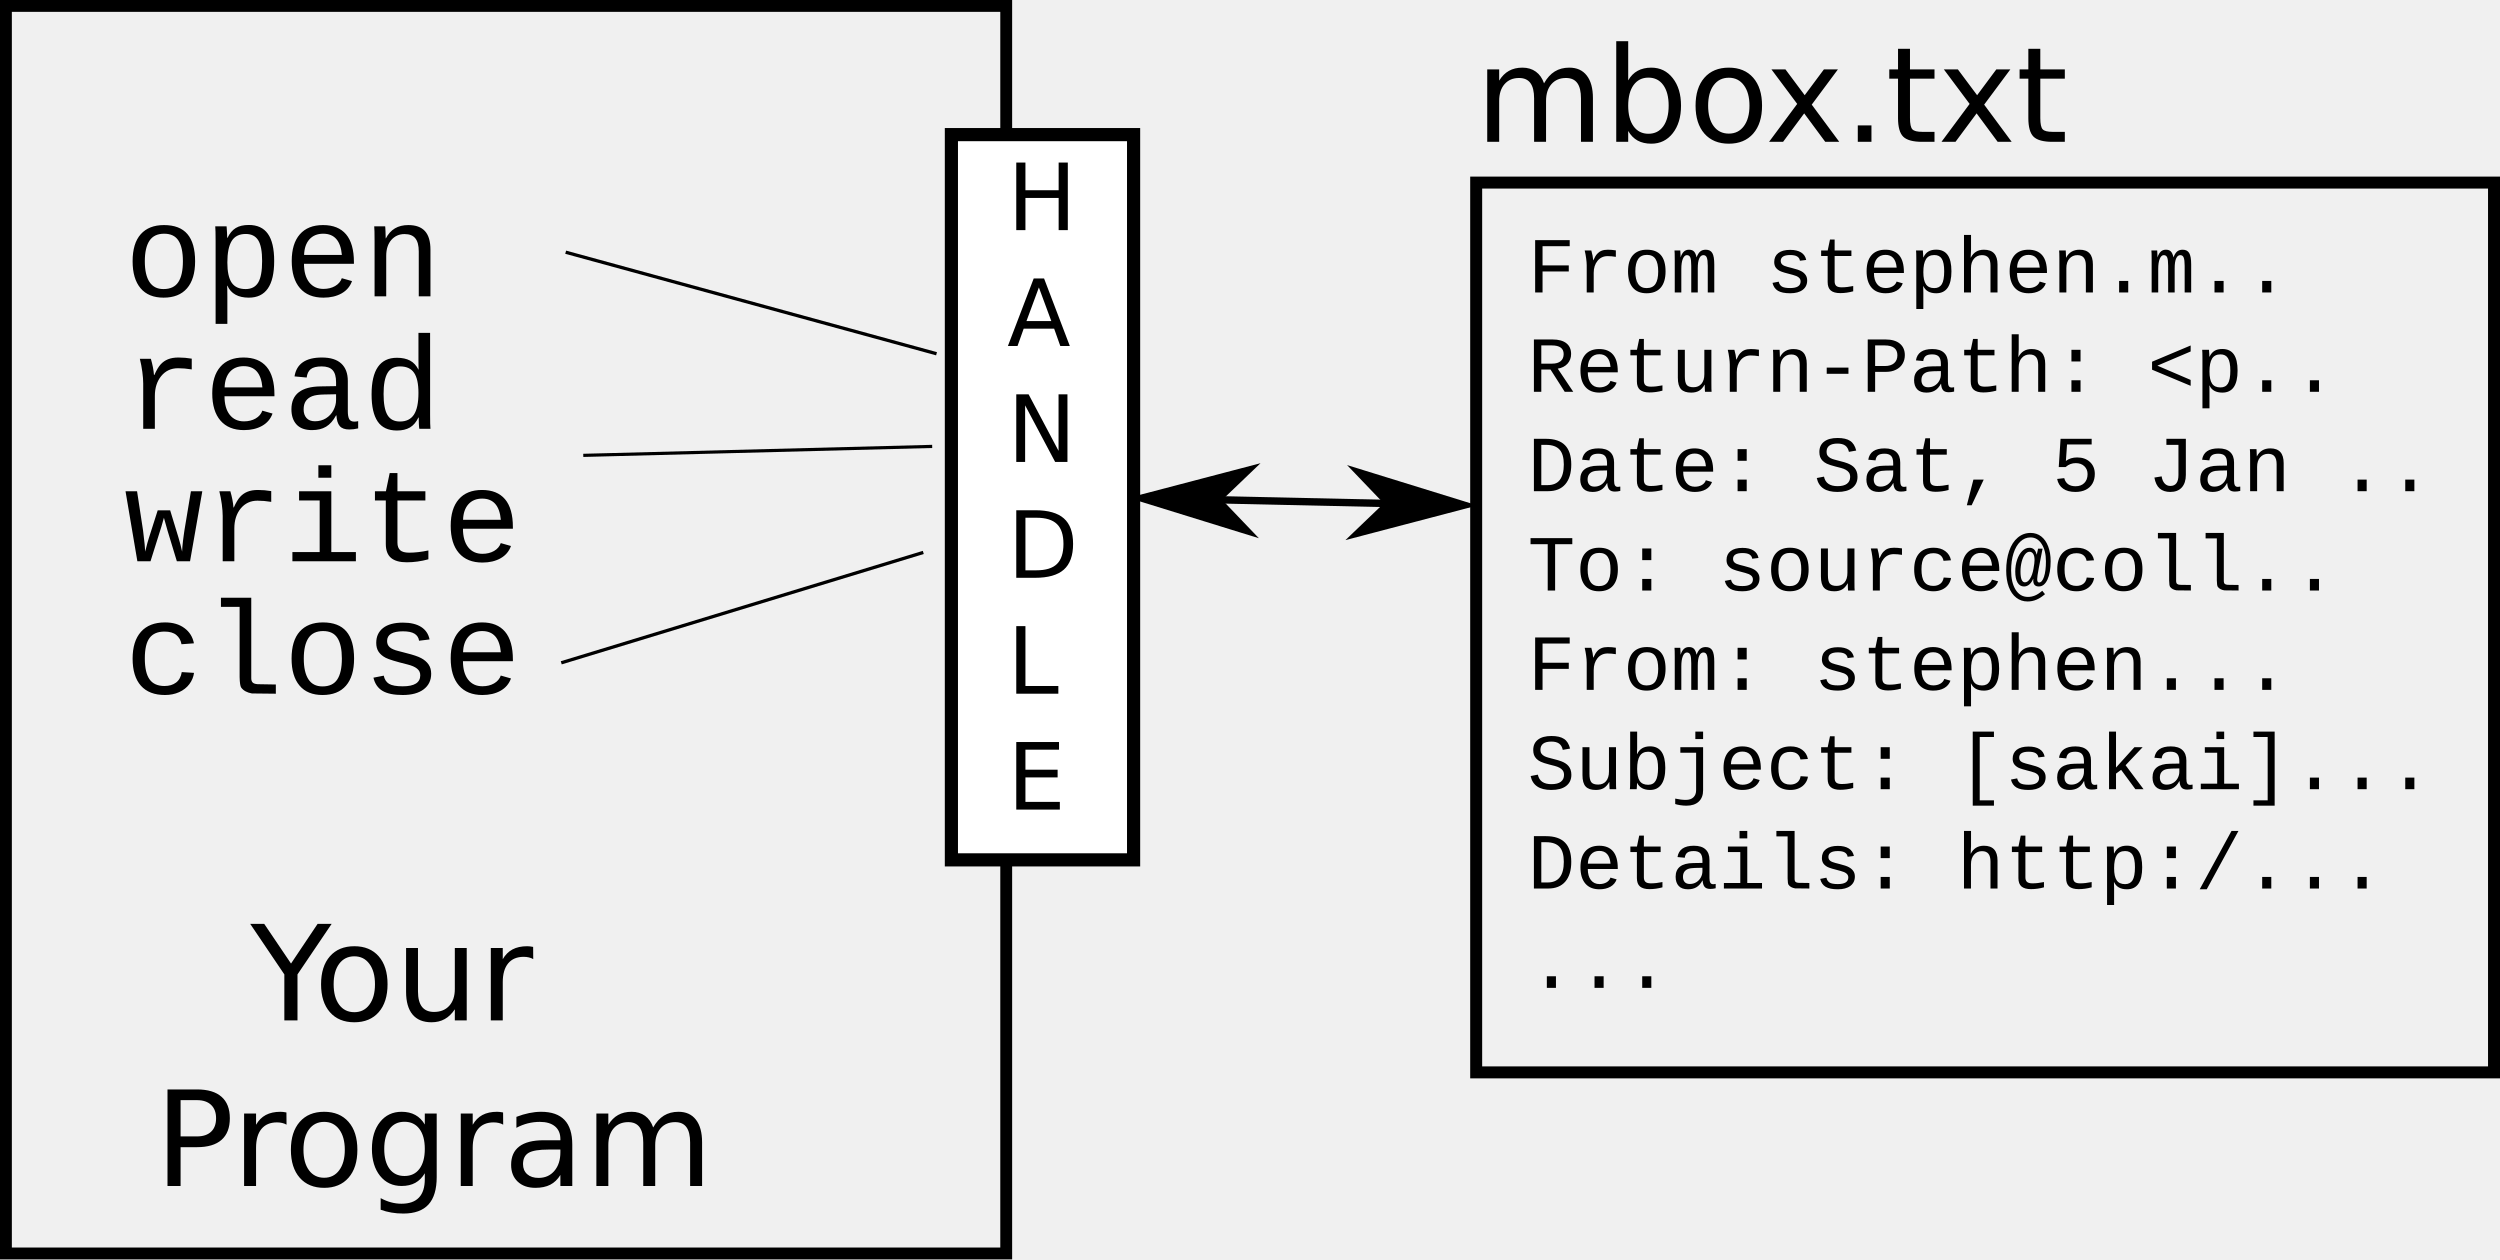
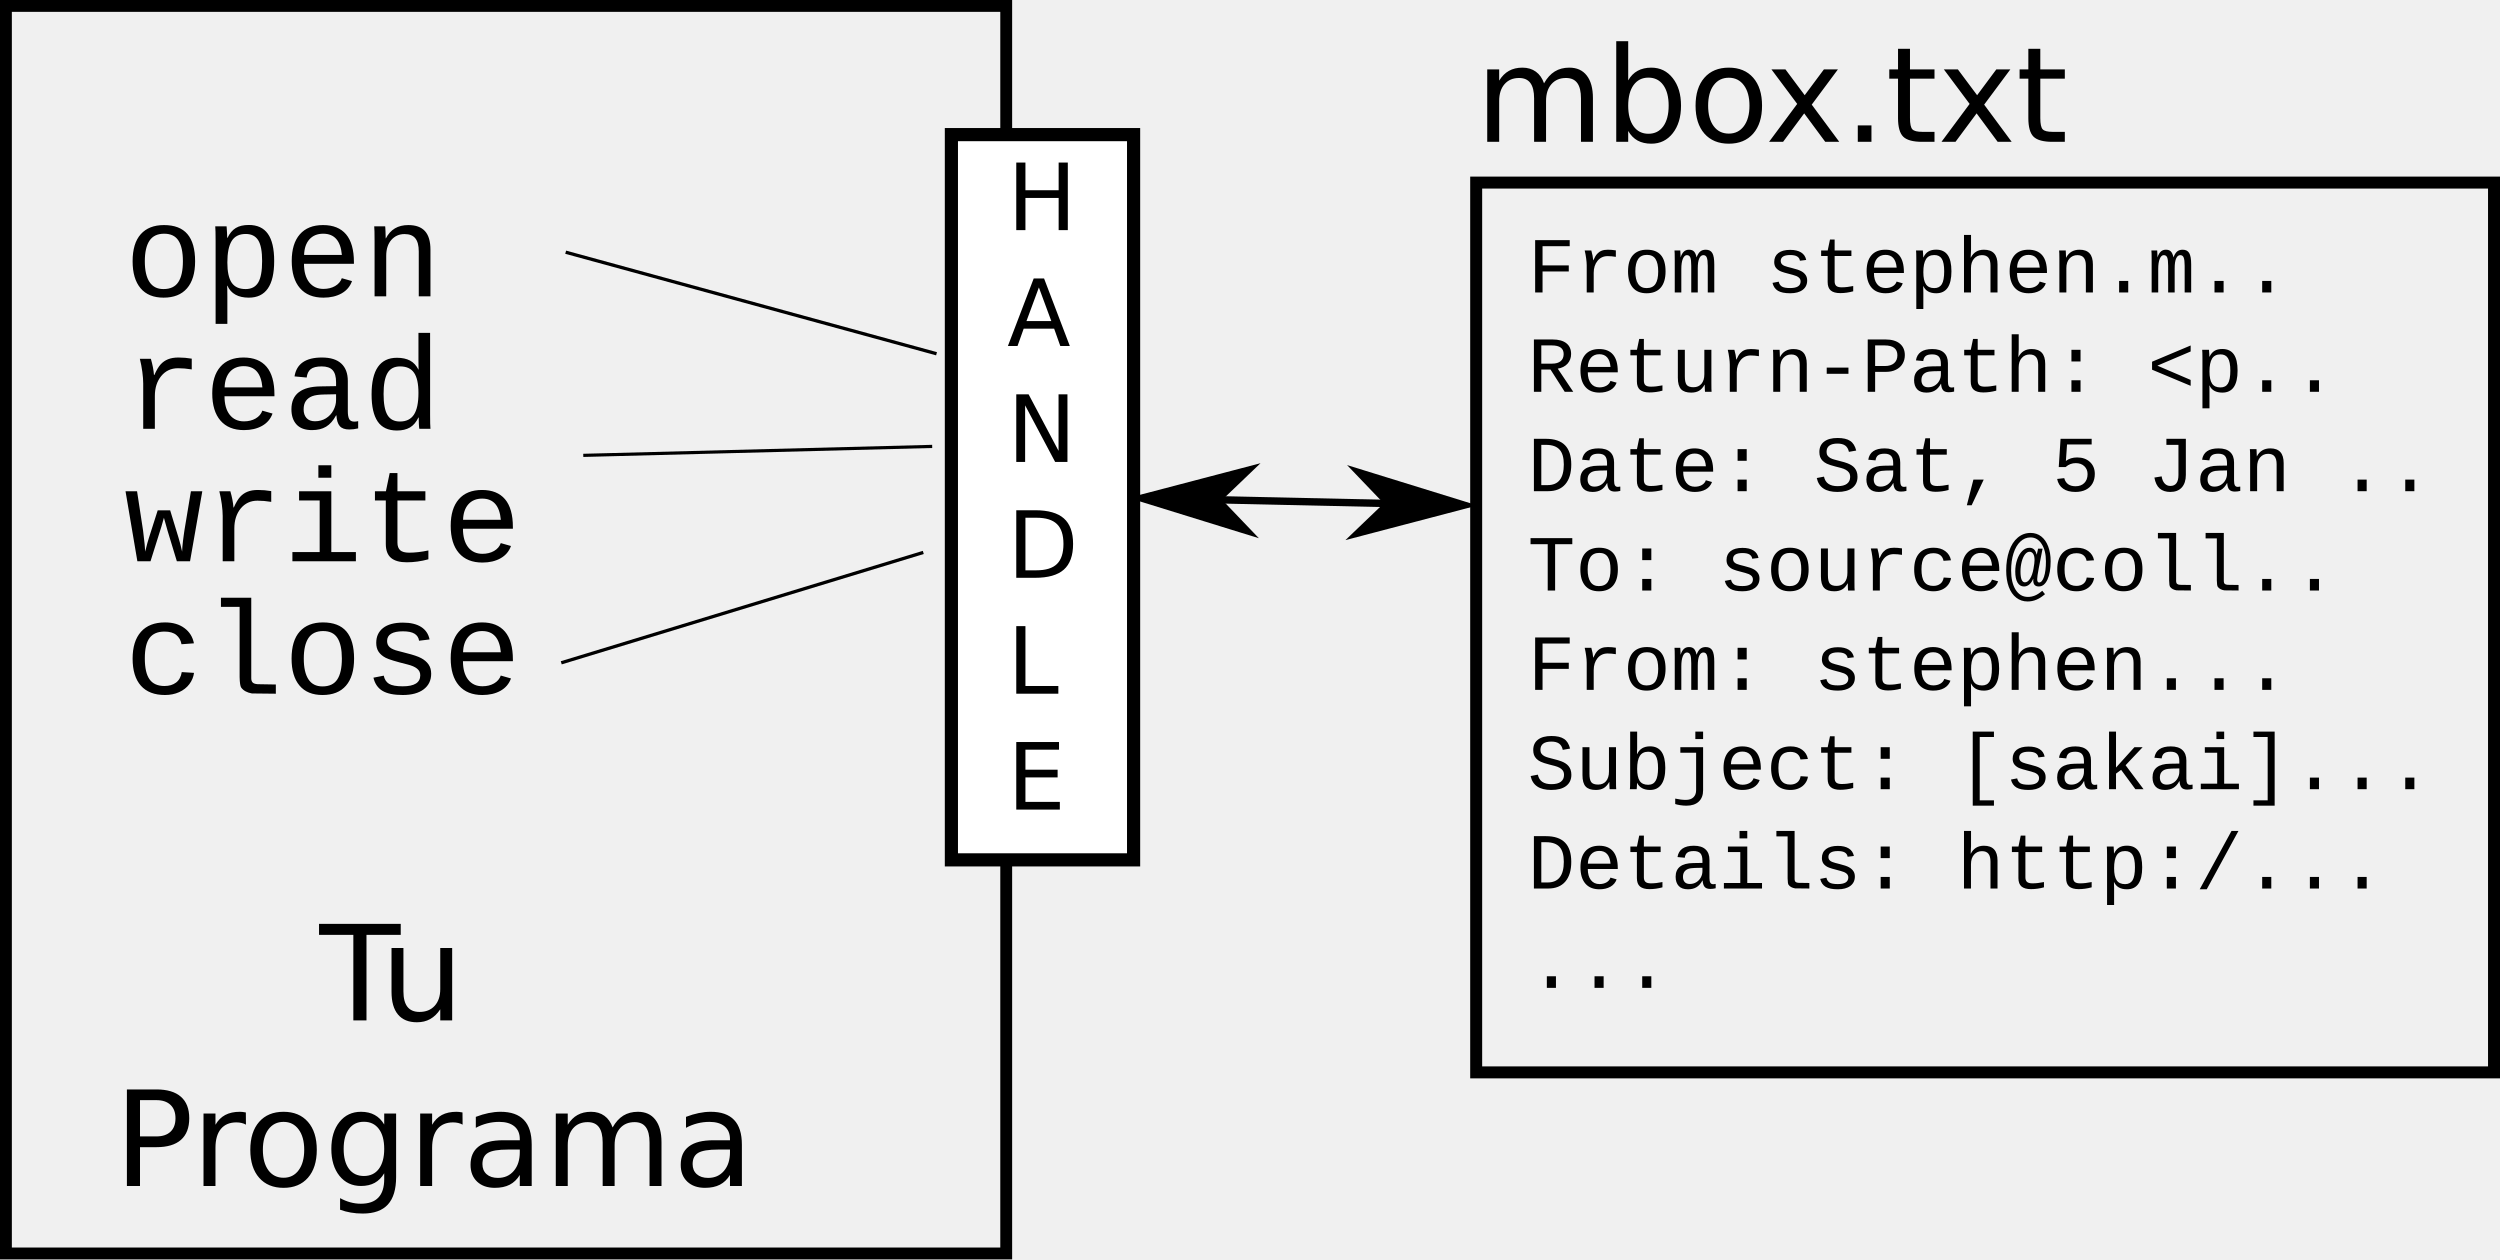
<svg xmlns="http://www.w3.org/2000/svg" width="755" height="380.333" id="svg2826" version="1.1">
  <defs id="defs2828">
    <marker orient="auto" refY="0" refX="0" id="Arrow1Lend" style="overflow:visible">
      <path id="path3646" d="M 0,0 5,-5 -12.5,0 5,5 0,0 z" style="fill-rule:evenodd;stroke:#000000;stroke-width:1pt;marker-start:none" transform="matrix(-0.8,0,0,-0.8,-10,0)" />
    </marker>
    <marker orient="auto" refY="0" refX="0" id="Arrow1Lstart" style="overflow:visible">
      <path id="path3643" d="M 0,0 5,-5 -12.5,0 5,5 0,0 z" style="fill-rule:evenodd;stroke:#000000;stroke-width:1pt;marker-start:none" transform="matrix(0.8,0,0,0.8,10,0)" />
    </marker>
  </defs>
  <g id="layer1" transform="translate(-41.16667,-59.16667)">
    <rect style="fill:none;stroke:#000000;stroke-width:3.615;stroke-miterlimit:4;stroke-dasharray:none;stroke-dashoffset:0" id="rect2836" width="307.385" height="268.719" x="486.974" y="114.307" />
    <rect style="fill:none;stroke:#000000;stroke-width:3.578;stroke-miterlimit:4;stroke-dasharray:none;stroke-dashoffset:0" id="rect2838" width="302.088" height="376.755" x="42.956" y="60.956" />
    <rect style="fill:#ffffff;stroke:#000000;stroke-width:3.974;stroke-miterlimit:4;stroke-dasharray:none;stroke-dashoffset:0" id="rect2840" width="55.026" height="219.026" x="328.487" y="99.82" />
-     <path style="fill:none;stroke:#000000;stroke-width:2.231;stroke-linecap:butt;stroke-linejoin:miter;stroke-miterlimit:4;stroke-opacity:1;stroke-dasharray:none;marker-start:url(#Arrow1Lstart);marker-end:url(#Arrow1Lend)" d="m 386.282,209.615 96.769,2.103" id="path2842" />
+     <path style="fill:none;stroke:#000000;stroke-width:2.231;stroke-linecap:butt;stroke-linejoin:miter;stroke-miterlimit:4;stroke-dasharray:none;stroke-opacity:1;marker-start:url(#Arrow1Lstart);marker-end:url(#Arrow1Lend)" d="m 386.282,209.615 96.769,2.103" id="path2842" />
    <text xml:space="preserve" style="font-size:28px;font-style:normal;font-variant:normal;font-weight:normal;font-stretch:normal;text-align:start;line-height:125%;writing-mode:lr-tb;text-anchor:start;fill:#000000;fill-opacity:1;stroke:none;font-family:Bitstream Vera Sans;-inkscape-font-specification:Bitstream Vera Sans" x="345.333" y="128.667" id="text3616">
      <tspan x="345.333" y="128.667" id="tspan3628">H</tspan>
      <tspan x="345.333" y="163.667" id="tspan4448">A</tspan>
      <tspan x="345.333" y="198.667" id="tspan4450">N</tspan>
      <tspan x="345.333" y="233.667" id="tspan4452">D</tspan>
      <tspan x="345.333" y="268.667" id="tspan4454">L</tspan>
      <tspan x="345.333" y="303.667" id="tspan4456">E</tspan>
    </text>
-     <text xml:space="preserve" style="font-size:40px;font-style:normal;font-variant:normal;font-weight:normal;font-stretch:normal;text-align:center;line-height:125%;writing-mode:lr-tb;text-anchor:middle;fill:#000000;fill-opacity:1;stroke:none;font-family:Bitstream Vera Sans;-inkscape-font-specification:Bitstream Vera Sans" x="204" y="367.333" id="text3630">
-       <tspan id="tspan3632" x="204" y="367.333">Your</tspan>
-       <tspan x="204" y="417.333" id="tspan3634">Program</tspan>
+     <text xml:space="preserve" style="font-style:normal;font-variant:normal;font-weight:normal;font-stretch:normal;font-size:40px;line-height:125%;font-family:'Bitstream Vera Sans';-inkscape-font-specification:'Bitstream Vera Sans';text-align:center;writing-mode:lr-tb;text-anchor:middle;fill:#000000;fill-opacity:1;stroke:none" x="204" y="367.333" id="text3630">
+       <tspan id="tspan3632" x="204" y="367.333">Tu</tspan>
+       <tspan x="204" y="417.333" id="tspan3634">Programa</tspan>
    </text>
    <text xml:space="preserve" style="font-size:40px;font-style:normal;font-weight:normal;fill:#000000;fill-opacity:1;stroke:none;font-family:Bitstream Vera Sans" x="486.667" y="102" id="text3636">
      <tspan id="tspan3638" x="486.667" y="102">mbox.txt</tspan>
    </text>
    <text xml:space="preserve" style="font-size:40px;font-style:normal;font-weight:normal;fill:#000000;fill-opacity:1;stroke:none;font-family:Bitstream Vera Sans" x="82.667" y="226" id="text4276">
      <tspan id="tspan4278" x="82.667" y="226" />
    </text>
    <text xml:space="preserve" style="font-size:40px;font-style:normal;font-variant:normal;font-weight:normal;font-stretch:normal;text-align:start;line-height:100%;writing-mode:lr-tb;text-anchor:start;fill:#000000;fill-opacity:1;stroke:none;font-family:Courier New;-inkscape-font-specification:Courier New" x="78.667" y="148.667" id="text4280">
      <tspan id="tspan4282" x="78.667" y="148.667">open</tspan>
      <tspan x="78.667" y="188.667" id="tspan4426">read</tspan>
      <tspan x="78.667" y="228.667" id="tspan4428">write</tspan>
      <tspan x="78.667" y="268.667" id="tspan4460">close</tspan>
      <tspan x="78.667" y="308.667" id="tspan4290" />
    </text>
    <path style="fill:none;stroke:#000000;stroke-width:1px;stroke-linecap:butt;stroke-linejoin:miter;stroke-opacity:1" d="M 212,135.333 324,166" id="path4323" />
    <path style="fill:none;stroke:#000000;stroke-width:0.96px;stroke-linecap:butt;stroke-linejoin:miter;stroke-opacity:1" d="m 217.313,196.687 105.373,-2.706" id="path4325" />
    <path style="fill:none;stroke:#000000;stroke-width:1px;stroke-linecap:butt;stroke-linejoin:miter;stroke-opacity:1" d="M 210.667,259.333 320,226" id="path4327" />
    <text xml:space="preserve" style="font-size:24px;font-style:normal;font-variant:normal;font-weight:normal;font-stretch:normal;text-align:start;line-height:125%;writing-mode:lr-tb;text-anchor:start;fill:#000000;fill-opacity:1;stroke:none;font-family:Courier New;-inkscape-font-specification:Courier New" x="502.5" y="147.5" id="text4525">
      <tspan id="tspan4527" x="502.5" y="147.5">From stephen.m..</tspan>
      <tspan x="502.5" y="177.5" id="tspan4529">Return-Path: &lt;p..</tspan>
      <tspan x="502.5" y="207.5" id="tspan4531">Date: Sat, 5 Jan ..</tspan>
      <tspan x="502.5" y="237.5" id="tspan4533">To: source@coll..</tspan>
      <tspan x="502.5" y="267.5" id="tspan4535">From: stephen...</tspan>
      <tspan x="502.5" y="297.5" id="tspan4539">Subject: [sakai]...</tspan>
      <tspan x="502.5" y="327.5" id="tspan4541">Details: http:/...</tspan>
      <tspan x="502.5" y="357.5" id="tspan4537">...</tspan>
    </text>
  </g>
</svg>
